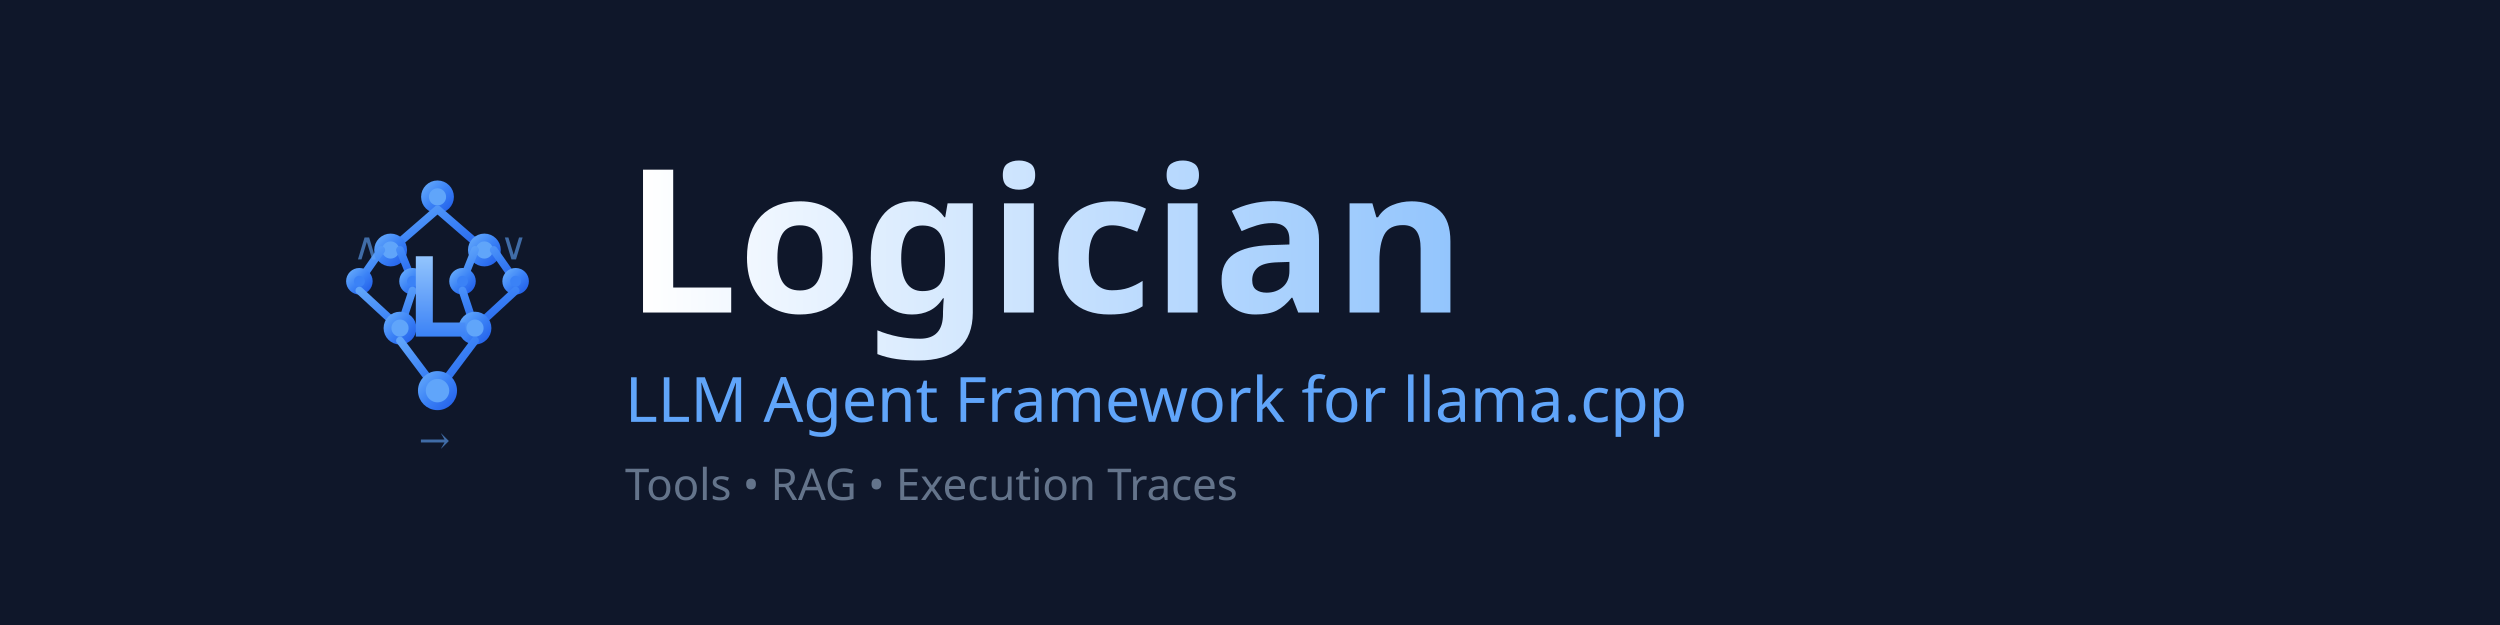
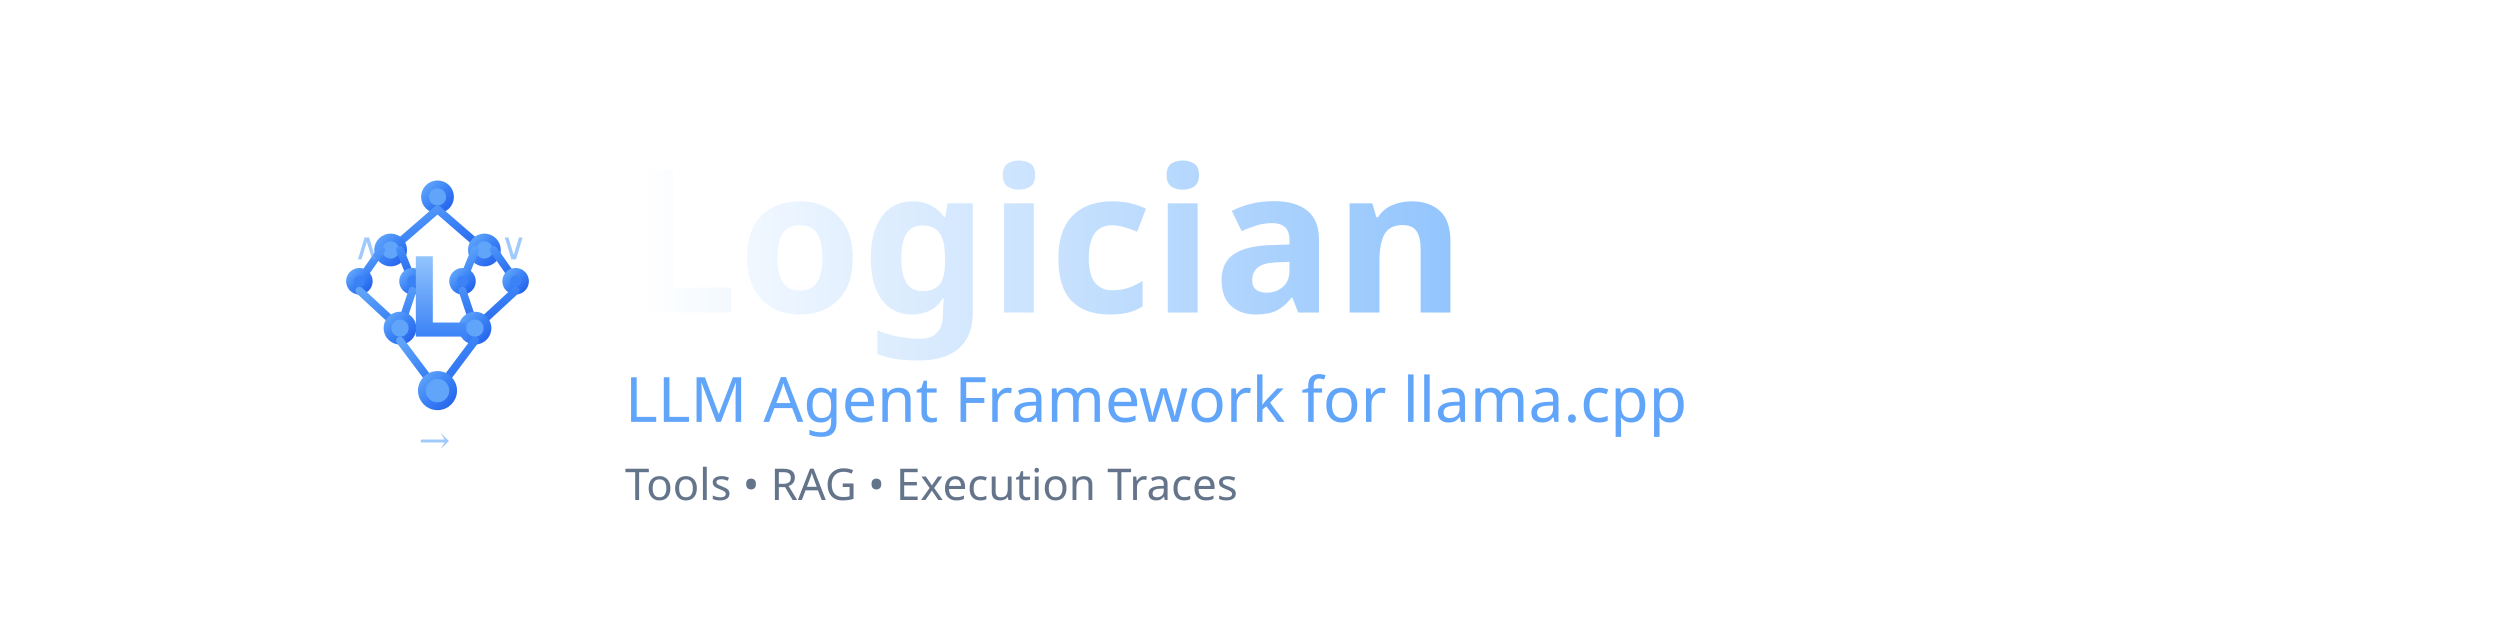
<svg xmlns="http://www.w3.org/2000/svg" width="800" height="200" viewBox="0 0 800 200">
-   <rect width="800" height="200" fill="#0f172a" />
  <g transform="translate(80, 0)">
    <g stroke="url(#pathGradient)" stroke-width="2.5" fill="none" stroke-linecap="round">
      <path d="M 60 30 L 60 60" />
      <circle cx="60" cy="63" r="4" fill="#60a5fa" />
      <path d="M 60 67 L 45 80 M 60 67 L 75 80" />
      <circle cx="45" cy="80" r="4" fill="#60a5fa" />
      <circle cx="75" cy="80" r="4" fill="#60a5fa" />
      <path d="M 42 80 L 35 90 M 48 80 L 52 90" />
      <path d="M 72 80 L 68 90 M 78 80 L 85 90" />
      <circle cx="35" cy="90" r="3" fill="#3b82f6" />
      <circle cx="52" cy="90" r="3" fill="#3b82f6" />
      <circle cx="68" cy="90" r="3" fill="#3b82f6" />
      <circle cx="85" cy="90" r="3" fill="#3b82f6" />
      <path d="M 35 93 L 48 105 M 52 93 L 48 105 M 68 93 L 72 105 M 85 93 L 72 105" />
      <circle cx="48" cy="105" r="4" fill="#60a5fa" />
      <circle cx="72" cy="105" r="4" fill="#60a5fa" />
      <path d="M 48 109 L 60 125 M 72 109 L 60 125" />
      <circle cx="60" cy="125" r="5" fill="#60a5fa" />
      <path d="M 60 130 L 60 150" />
    </g>
    <text x="60" y="95" font-size="36" font-weight="bold" font-family="system-ui, sans-serif" fill="url(#textGradient)" text-anchor="middle" dominant-baseline="middle">L</text>
    <g fill="#60a5fa" opacity="0.6" font-family="serif" font-size="12">
      <text x="33" y="83">∧</text>
      <text x="80" y="83">∨</text>
      <text x="54" y="145">→</text>
    </g>
  </g>
  <g transform="translate(200, 100)">
    <text x="0" y="0" font-size="64" font-weight="bold" font-family="system-ui, sans-serif" fill="url(#titleGradient)">Logician</text>
    <text x="0" y="35" font-size="20" font-family="system-ui, sans-serif" fill="#60a5fa" font-weight="500">LLM Agent Framework for llama.cpp</text>
    <text x="0" y="60" font-size="14" font-family="system-ui, sans-serif" fill="#64748b">Tools • RAG • Execution Traces</text>
  </g>
  <defs>
    <linearGradient id="pathGradient" x1="0%" y1="0%" x2="100%" y2="100%">
      <stop offset="0%" stop-color="#60a5fa" />
      <stop offset="50%" stop-color="#3b82f6" />
      <stop offset="100%" stop-color="#2563eb" />
    </linearGradient>
    <linearGradient id="textGradient" x1="0%" y1="0%" x2="0%" y2="100%">
      <stop offset="0%" stop-color="#93c5fd" />
      <stop offset="100%" stop-color="#3b82f6" />
    </linearGradient>
    <linearGradient id="titleGradient" x1="0%" y1="0%" x2="100%" y2="0%">
      <stop offset="0%" stop-color="#ffffff" />
      <stop offset="100%" stop-color="#93c5fd" />
    </linearGradient>
  </defs>
</svg>
